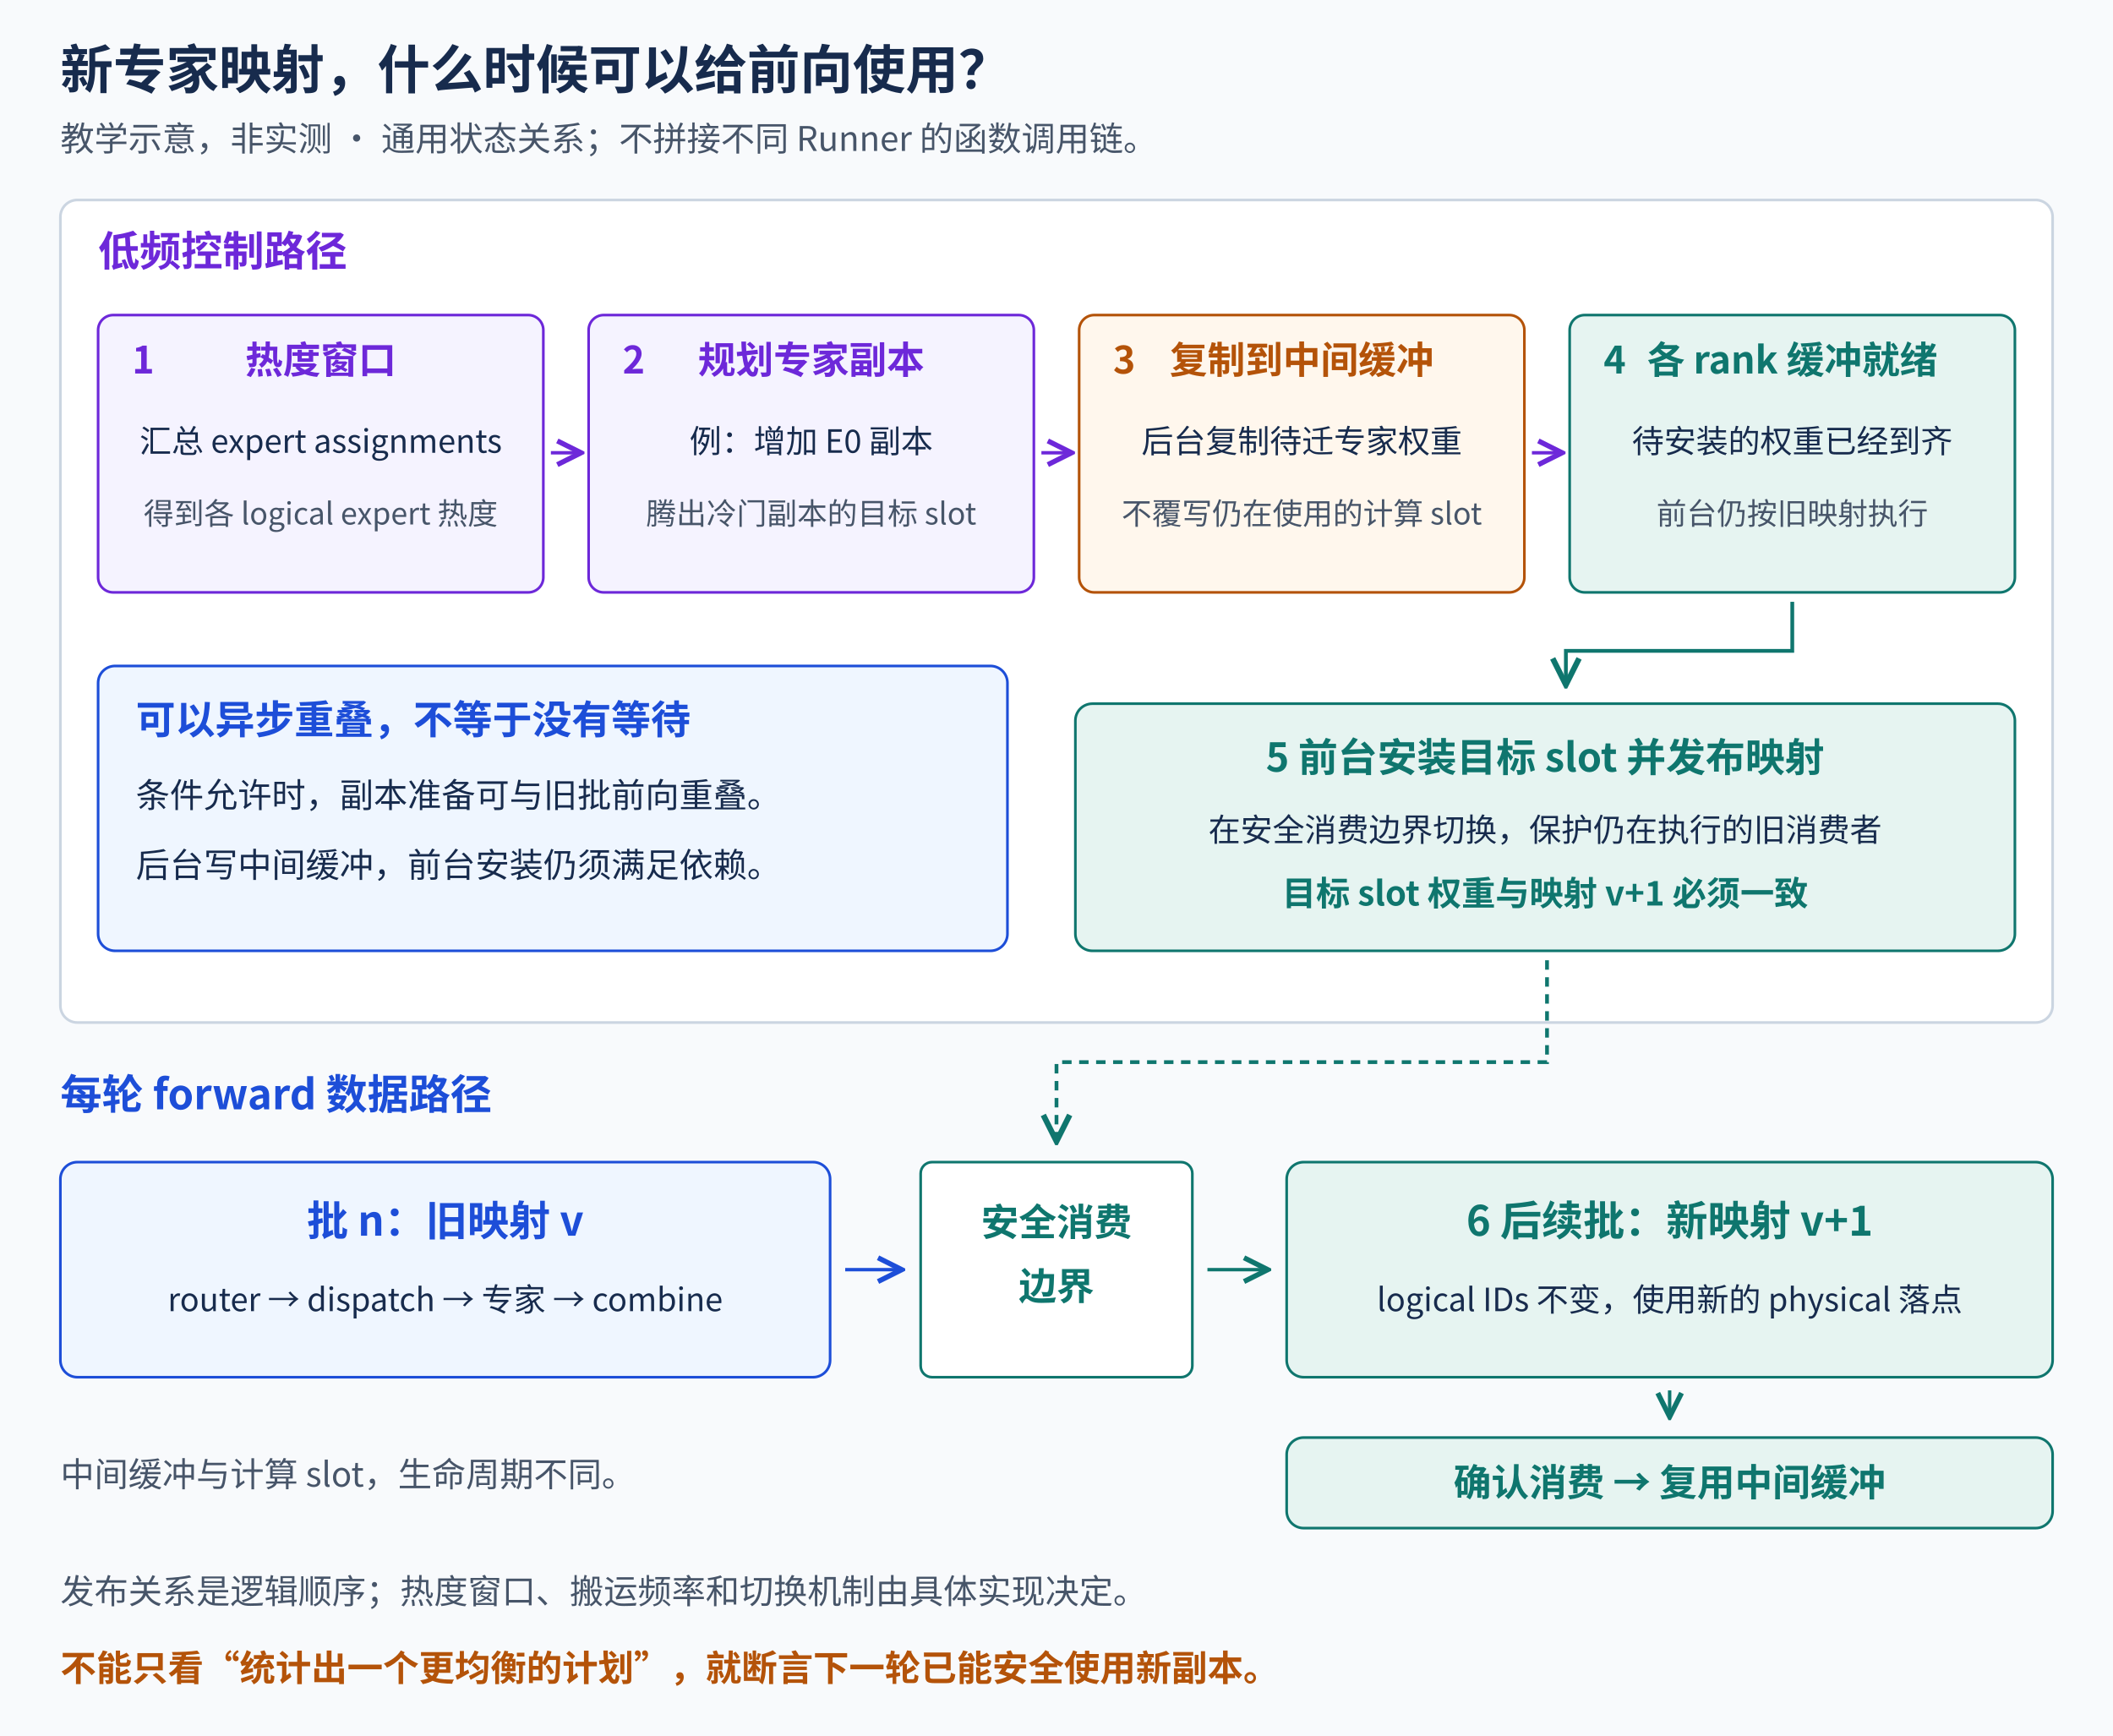
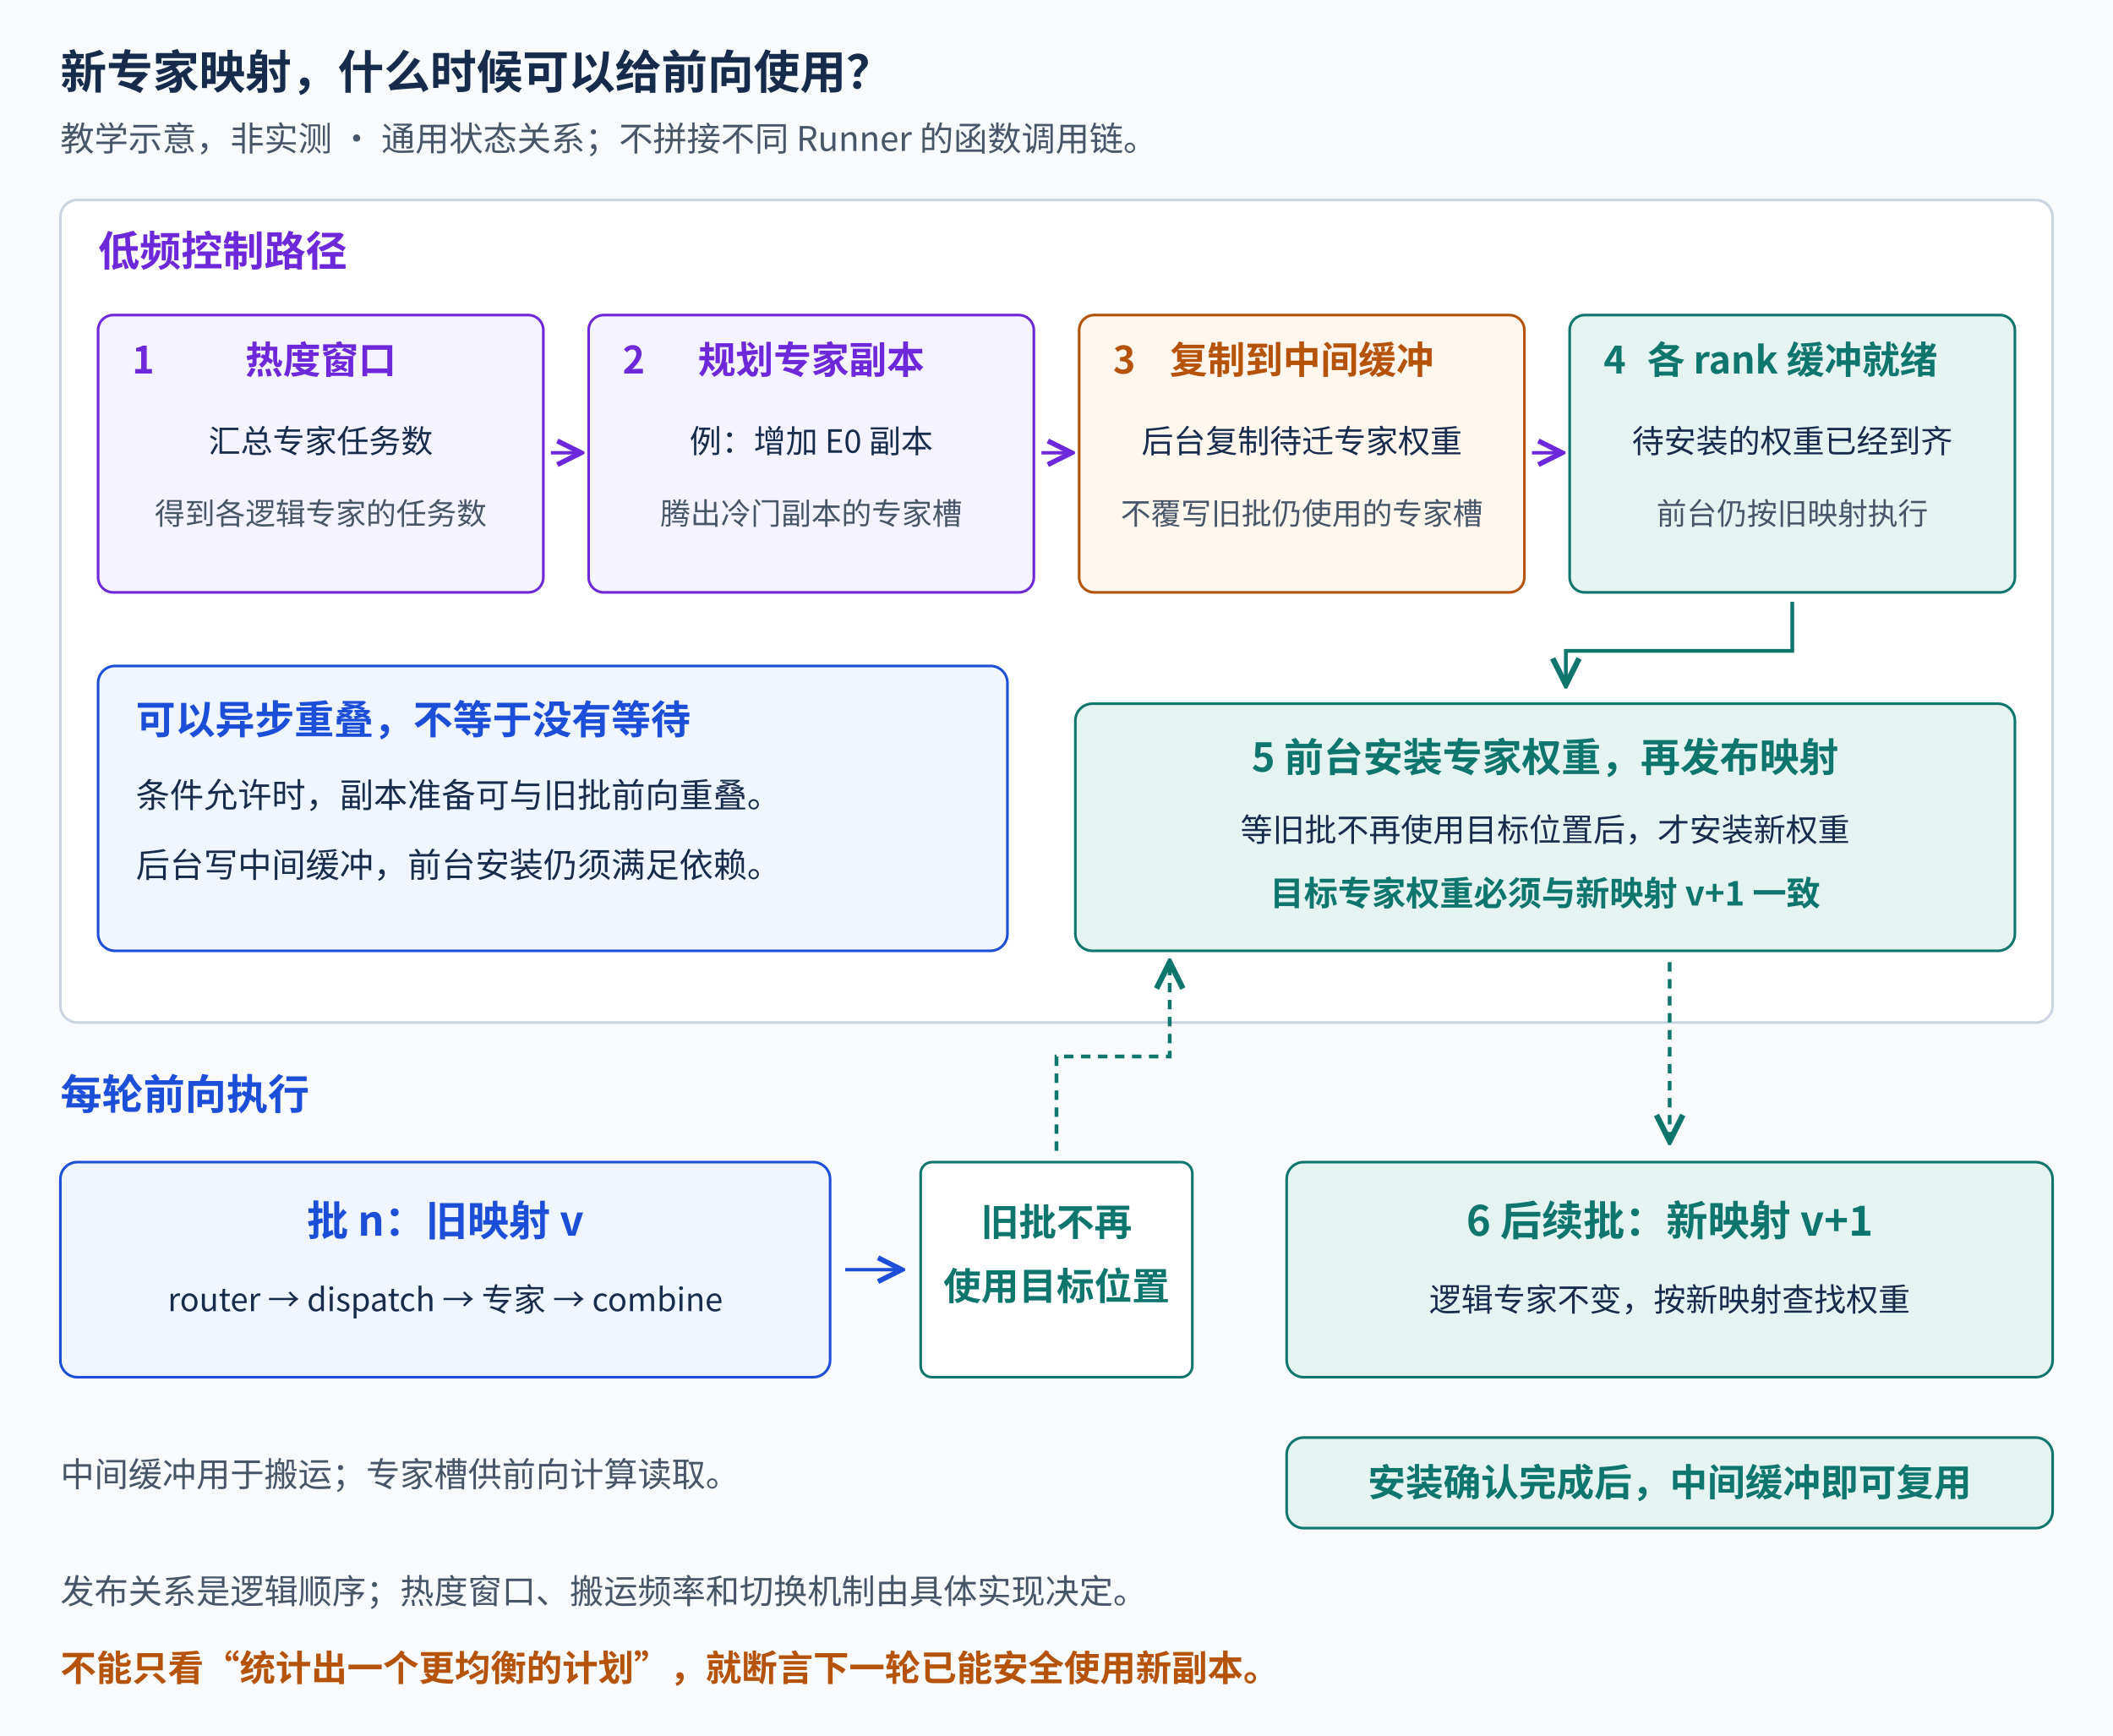
<svg xmlns="http://www.w3.org/2000/svg" width="1120" height="920" viewBox="0 0 1120 920" role="img" aria-labelledby="title desc">
  <defs>
    <style>text{font-family:-apple-system,BlinkMacSystemFont,"PingFang SC","Microsoft YaHei","Noto Sans CJK SC",sans-serif}</style>
    <marker id="arrow" markerWidth="9" markerHeight="9" refX="8" refY="4.5" orient="auto">
      <path d="M1 1L8 4.5L1 8" fill="none" stroke="context-stroke" stroke-width="1.5" />
    </marker>
    <pattern id="wait" width="10" height="10" patternUnits="userSpaceOnUse">
      <rect width="10" height="10" fill="#fff7ed" />
      <path d="M-3 3L3 -3M0 10L10 0M7 13L13 7" stroke="#c2772c" stroke-width="1" />
    </pattern>
  </defs>
  <rect x="0" y="0" width="1120" height="920" rx="0" fill="#f8fafc" stroke="#f8fafc" stroke-width="1.4" />
-   <text x="32" y="47" font-size="28" fill="#172b4d" font-weight="700">新专家映射，什么时候可以给前向使用？</text>
+   <text x="32" y="47" font-size="24.5" fill="#172b4d" font-weight="700">新专家映射，什么时候可以给前向使用？</text>
  <text x="32" y="80" font-size="18" fill="#475569" font-weight="400">教学示意，非实测 · 通用状态关系；不拼接不同 Runner 的函数调用链。</text>
  <rect x="32" y="106" width="1056" height="436" rx="9" fill="#ffffff" stroke="#cbd5e1" stroke-width="1.4" />
  <text x="52" y="141" font-size="22" fill="#6d28d9" font-weight="700">低频控制路径</text>
  <rect x="52" y="167" width="236" height="147" rx="8" fill="#f5f3ff" stroke="#6d28d9" stroke-width="1.4" />
  <text x="70" y="198" font-size="20" fill="#6d28d9" font-weight="700">1</text>
  <text x="170" y="198" font-size="20" fill="#6d28d9" font-weight="700" text-anchor="middle">热度窗口</text>
-   <text x="170" y="240" font-size="17" fill="#172b4d" font-weight="400" text-anchor="middle">汇总 expert assignments</text>
-   <text x="170" y="278" font-size="16" fill="#475569" font-weight="400" text-anchor="middle">得到各 logical expert 热度</text>
+   <text x="170" y="240" font-size="17" fill="#172b4d" font-weight="400" text-anchor="middle">汇总专家任务数</text>
+   <text x="170" y="278" font-size="16" fill="#475569" font-weight="400" text-anchor="middle">得到各逻辑专家的任务数</text>
  <path d="M292 240L308 240" fill="none" stroke="#6d28d9" stroke-width="1.8" marker-end="url(#arrow)" />
  <rect x="312" y="167" width="236" height="147" rx="8" fill="#f5f3ff" stroke="#6d28d9" stroke-width="1.4" />
  <text x="330" y="198" font-size="20" fill="#6d28d9" font-weight="700">2</text>
  <text x="430" y="198" font-size="20" fill="#6d28d9" font-weight="700" text-anchor="middle">规划专家副本</text>
  <text x="430" y="240" font-size="17" fill="#172b4d" font-weight="400" text-anchor="middle">例：增加 E0 副本</text>
-   <text x="430" y="278" font-size="16" fill="#475569" font-weight="400" text-anchor="middle">腾出冷门副本的目标 slot</text>
+   <text x="430" y="278" font-size="16" fill="#475569" font-weight="400" text-anchor="middle">腾出冷门副本的专家槽</text>
  <path d="M552 240L568 240" fill="none" stroke="#6d28d9" stroke-width="1.8" marker-end="url(#arrow)" />
  <rect x="572" y="167" width="236" height="147" rx="8" fill="#fff7ed" stroke="#b45309" stroke-width="1.4" />
  <text x="590" y="198" font-size="20" fill="#b45309" font-weight="700">3</text>
  <text x="690" y="198" font-size="20" fill="#b45309" font-weight="700" text-anchor="middle">复制到中间缓冲</text>
  <text x="690" y="240" font-size="17" fill="#172b4d" font-weight="400" text-anchor="middle">后台复制待迁专家权重</text>
-   <text x="690" y="278" font-size="16" fill="#475569" font-weight="400" text-anchor="middle">不覆写仍在使用的计算 slot</text>
+   <text x="690" y="278" font-size="16" fill="#475569" font-weight="400" text-anchor="middle">不覆写旧批仍使用的专家槽</text>
  <path d="M812 240L828 240" fill="none" stroke="#6d28d9" stroke-width="1.8" marker-end="url(#arrow)" />
  <rect x="832" y="167" width="236" height="147" rx="8" fill="#e6f4f1" stroke="#0f766e" stroke-width="1.4" />
  <text x="850" y="198" font-size="20" fill="#0f766e" font-weight="700">4</text>
  <text x="950" y="198" font-size="20" fill="#0f766e" font-weight="700" text-anchor="middle">各 rank 缓冲就绪</text>
  <text x="950" y="240" font-size="17" fill="#172b4d" font-weight="400" text-anchor="middle">待安装的权重已经到齐</text>
  <text x="950" y="278" font-size="16" fill="#475569" font-weight="400" text-anchor="middle">前台仍按旧映射执行</text>
  <path d="M950 319V345H830V363" fill="none" stroke="#0f766e" stroke-width="2" marker-end="url(#arrow)" />
  <rect x="570" y="373" width="498" height="131" rx="9" fill="#e6f4f1" stroke="#0f766e" stroke-width="1.4" />
-   <text x="819" y="409" font-size="21" fill="#0f766e" font-weight="700" text-anchor="middle">5  前台安装目标 slot 并发布映射</text>
-   <text x="819" y="446" font-size="17" fill="#172b4d" font-weight="400" text-anchor="middle">在安全消费边界切换，保护仍在执行的旧消费者</text>
-   <text x="819" y="480" font-size="18" fill="#0f766e" font-weight="600" text-anchor="middle">目标 slot 权重与映射 v+1 必须一致</text>
+   <text x="819" y="409" font-size="21" fill="#0f766e" font-weight="700" text-anchor="middle">5  前台安装专家权重，再发布映射</text>
+   <text x="819" y="446" font-size="17" fill="#172b4d" font-weight="400" text-anchor="middle">等旧批不再使用目标位置后，才安装新权重</text>
+   <text x="819" y="480" font-size="18" fill="#0f766e" font-weight="600" text-anchor="middle">目标专家权重必须与新映射 v+1 一致</text>
  <rect x="52" y="353" width="482" height="151" rx="9" fill="#eff6ff" stroke="#1d4ed8" stroke-width="1.4" />
  <text x="72" y="389" font-size="21" fill="#1d4ed8" font-weight="700">可以异步重叠，不等于没有等待</text>
  <text x="72" y="428" font-size="18" fill="#172b4d" font-weight="400">条件允许时，副本准备可与旧批前向重叠。</text>
  <text x="72" y="465" font-size="18" fill="#172b4d" font-weight="400">后台写中间缓冲，前台安装仍须满足依赖。</text>
-   <text x="32" y="588" font-size="22" fill="#1d4ed8" font-weight="700">每轮 forward 数据路径</text>
+   <text x="32" y="588" font-size="22" fill="#1d4ed8" font-weight="700">每轮前向执行</text>
  <rect x="32" y="616" width="408" height="114" rx="9" fill="#eff6ff" stroke="#1d4ed8" stroke-width="1.4" />
  <text x="236" y="655" font-size="22" fill="#1d4ed8" font-weight="700" text-anchor="middle">批 n：旧映射 v</text>
  <text x="236" y="695" font-size="17" fill="#172b4d" font-weight="400" text-anchor="middle">router → dispatch → 专家 → combine</text>
  <path d="M448 673L478 673" fill="none" stroke="#1d4ed8" stroke-width="1.8" marker-end="url(#arrow)" />
  <rect x="488" y="616" width="144" height="114" rx="6" fill="#ffffff" stroke="#0f766e" stroke-width="1.4" />
-   <text x="560" y="655" font-size="20" fill="#0f766e" font-weight="700" text-anchor="middle">安全消费</text>
-   <text x="560" y="689" font-size="20" fill="#0f766e" font-weight="700" text-anchor="middle">边界</text>
-   <path d="M640 673L672 673" fill="none" stroke="#0f766e" stroke-width="1.8" marker-end="url(#arrow)" />
+   <text x="560" y="655" font-size="20" fill="#0f766e" font-weight="700" text-anchor="middle">旧批不再</text>
+   <text x="560" y="689" font-size="20" fill="#0f766e" font-weight="700" text-anchor="middle">使用目标位置</text>
+   <path d="M560 610V560H620V510" fill="none" stroke="#0f766e" stroke-width="2" stroke-dasharray="5 4" marker-end="url(#arrow)" />
  <rect x="682" y="616" width="406" height="114" rx="9" fill="#e6f4f1" stroke="#0f766e" stroke-width="1.4" />
  <text x="885" y="655" font-size="22" fill="#0f766e" font-weight="700" text-anchor="middle">6  后续批：新映射 v+1</text>
-   <text x="885" y="695" font-size="17" fill="#172b4d" font-weight="400" text-anchor="middle">logical IDs 不变，使用新的 physical 落点</text>
-   <path d="M820 509V563H560V605" fill="none" stroke="#0f766e" stroke-width="2" stroke-dasharray="5 4" marker-end="url(#arrow)" />
-   <path d="M885 737L885 751" fill="none" stroke="#0f766e" stroke-width="1.8" marker-end="url(#arrow)" />
+   <text x="885" y="695" font-size="17" fill="#172b4d" font-weight="400" text-anchor="middle">逻辑专家不变，按新映射查找权重</text>
+   <path d="M885 510V605" fill="none" stroke="#0f766e" stroke-width="2" stroke-dasharray="5 4" marker-end="url(#arrow)" />
  <rect x="682" y="762" width="406" height="48" rx="9" fill="#e6f4f1" stroke="#0f766e" stroke-width="1.4" />
-   <text x="885" y="793" font-size="20" fill="#0f766e" font-weight="700" text-anchor="middle">确认消费 → 复用中间缓冲</text>
-   <text x="32" y="788" font-size="18" fill="#475569" font-weight="400">中间缓冲与计算 slot，生命周期不同。</text>
+   <text x="885" y="793" font-size="20" fill="#0f766e" font-weight="700" text-anchor="middle">安装确认完成后，中间缓冲即可复用</text>
+   <text x="32" y="788" font-size="18" fill="#475569" font-weight="400">中间缓冲用于搬运；专家槽供前向计算读取。</text>
  <text x="32" y="850" font-size="18" fill="#475569" font-weight="400">发布关系是逻辑顺序；热度窗口、搬运频率和切换机制由具体实现决定。</text>
  <text x="32" y="891" font-size="19" fill="#b45309" font-weight="600">不能只看“统计出一个更均衡的计划”，就断言下一轮已能安全使用新副本。</text>
</svg>
